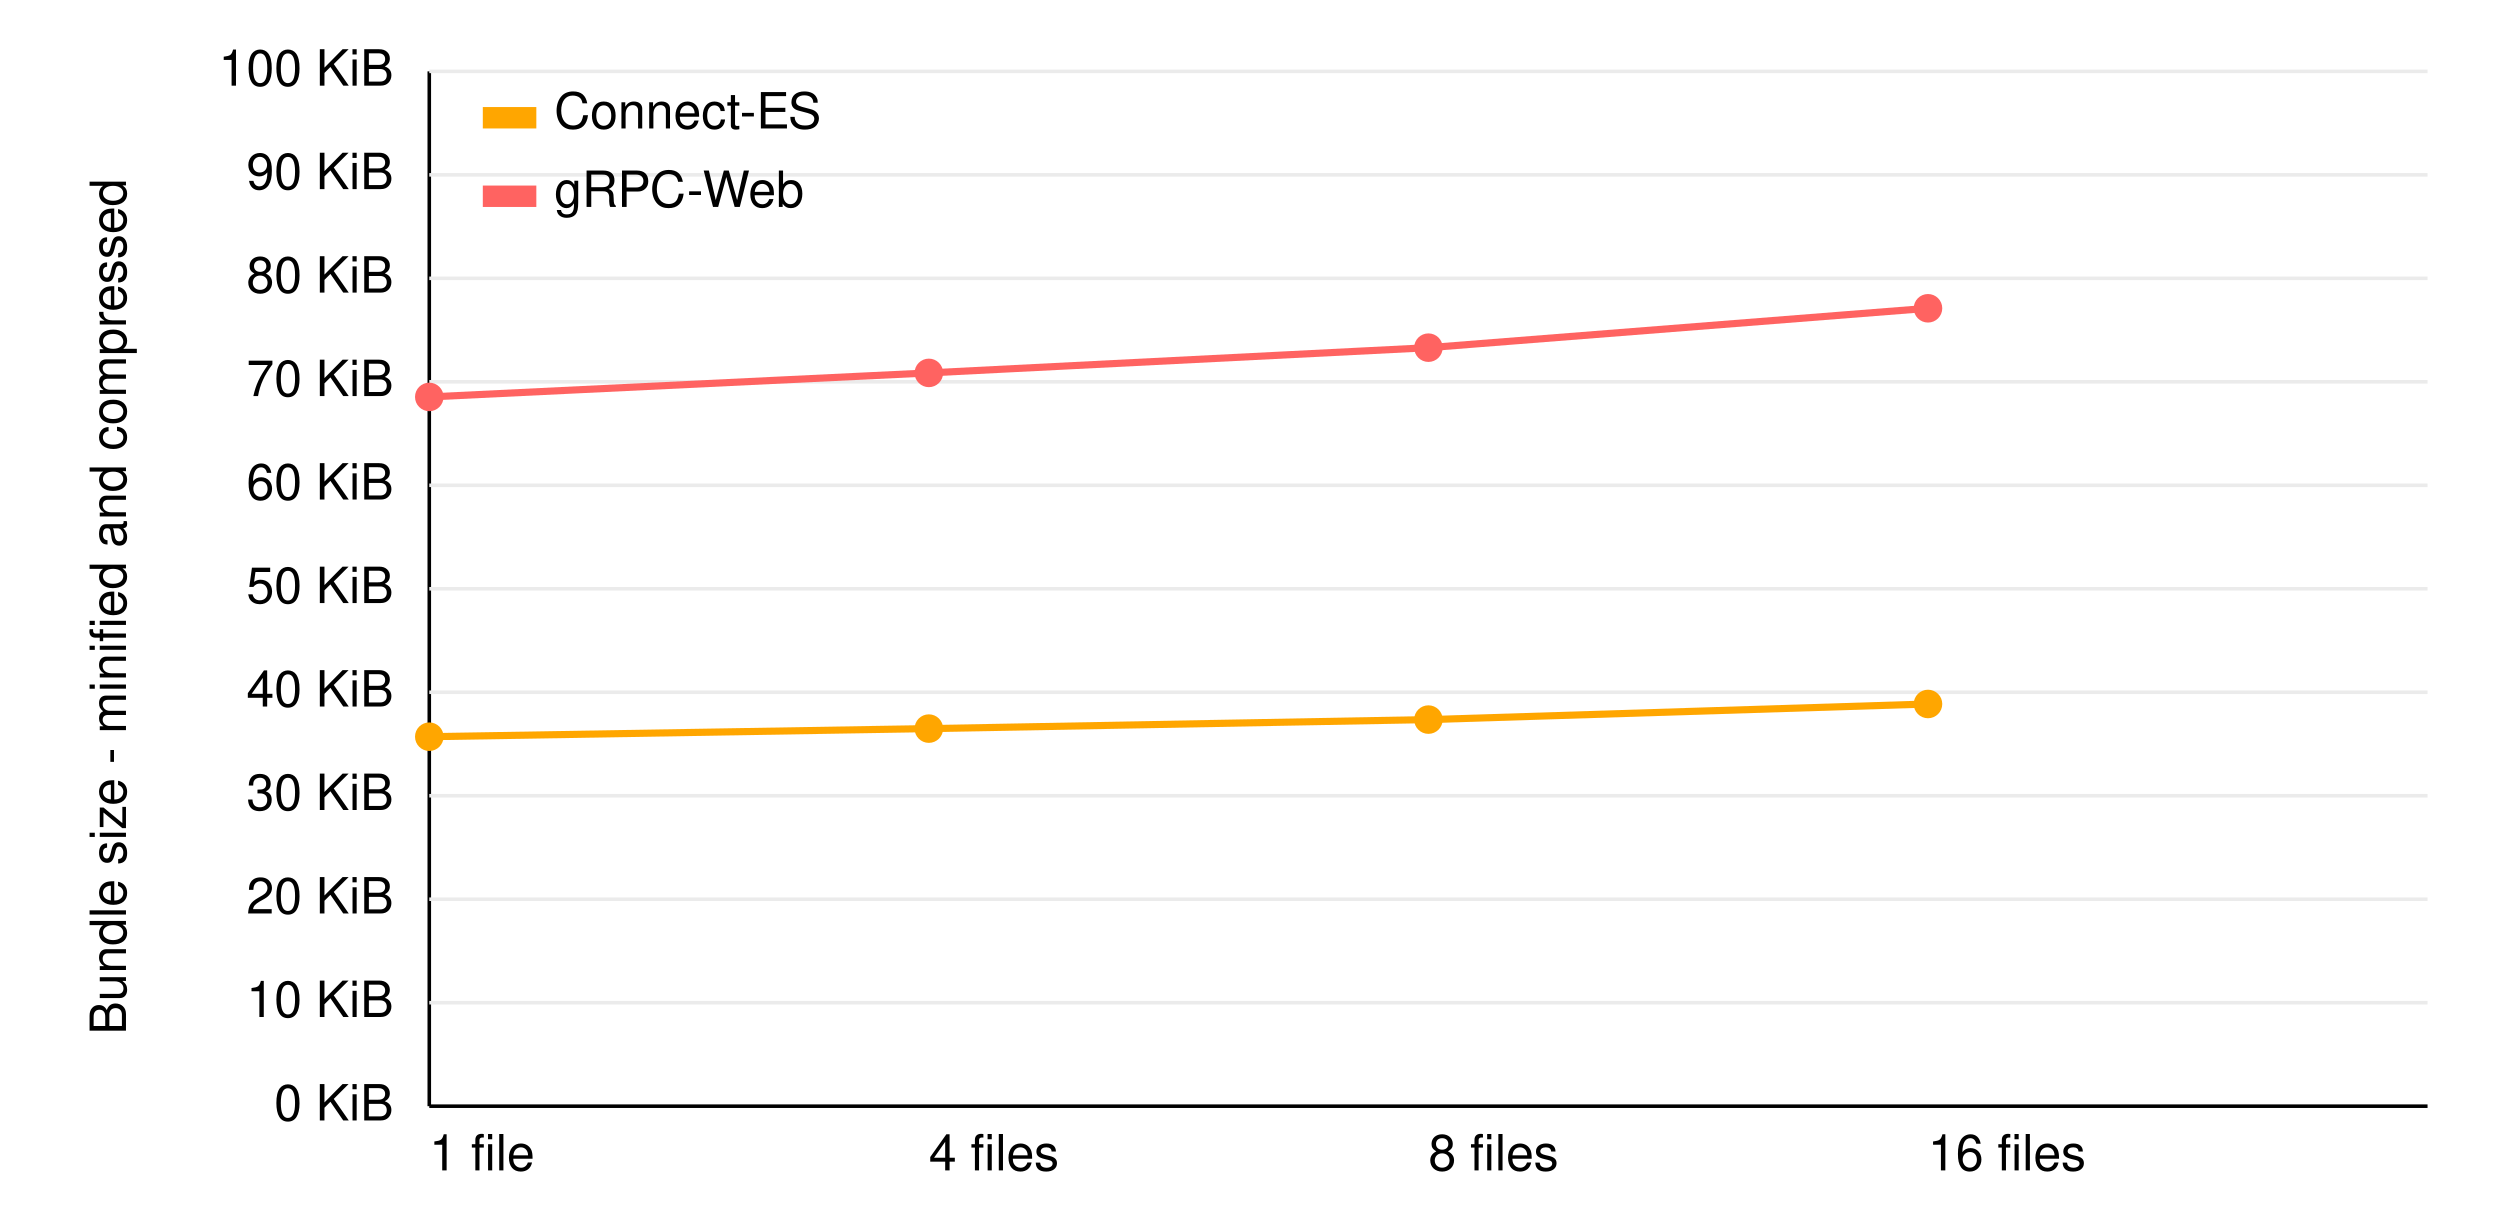
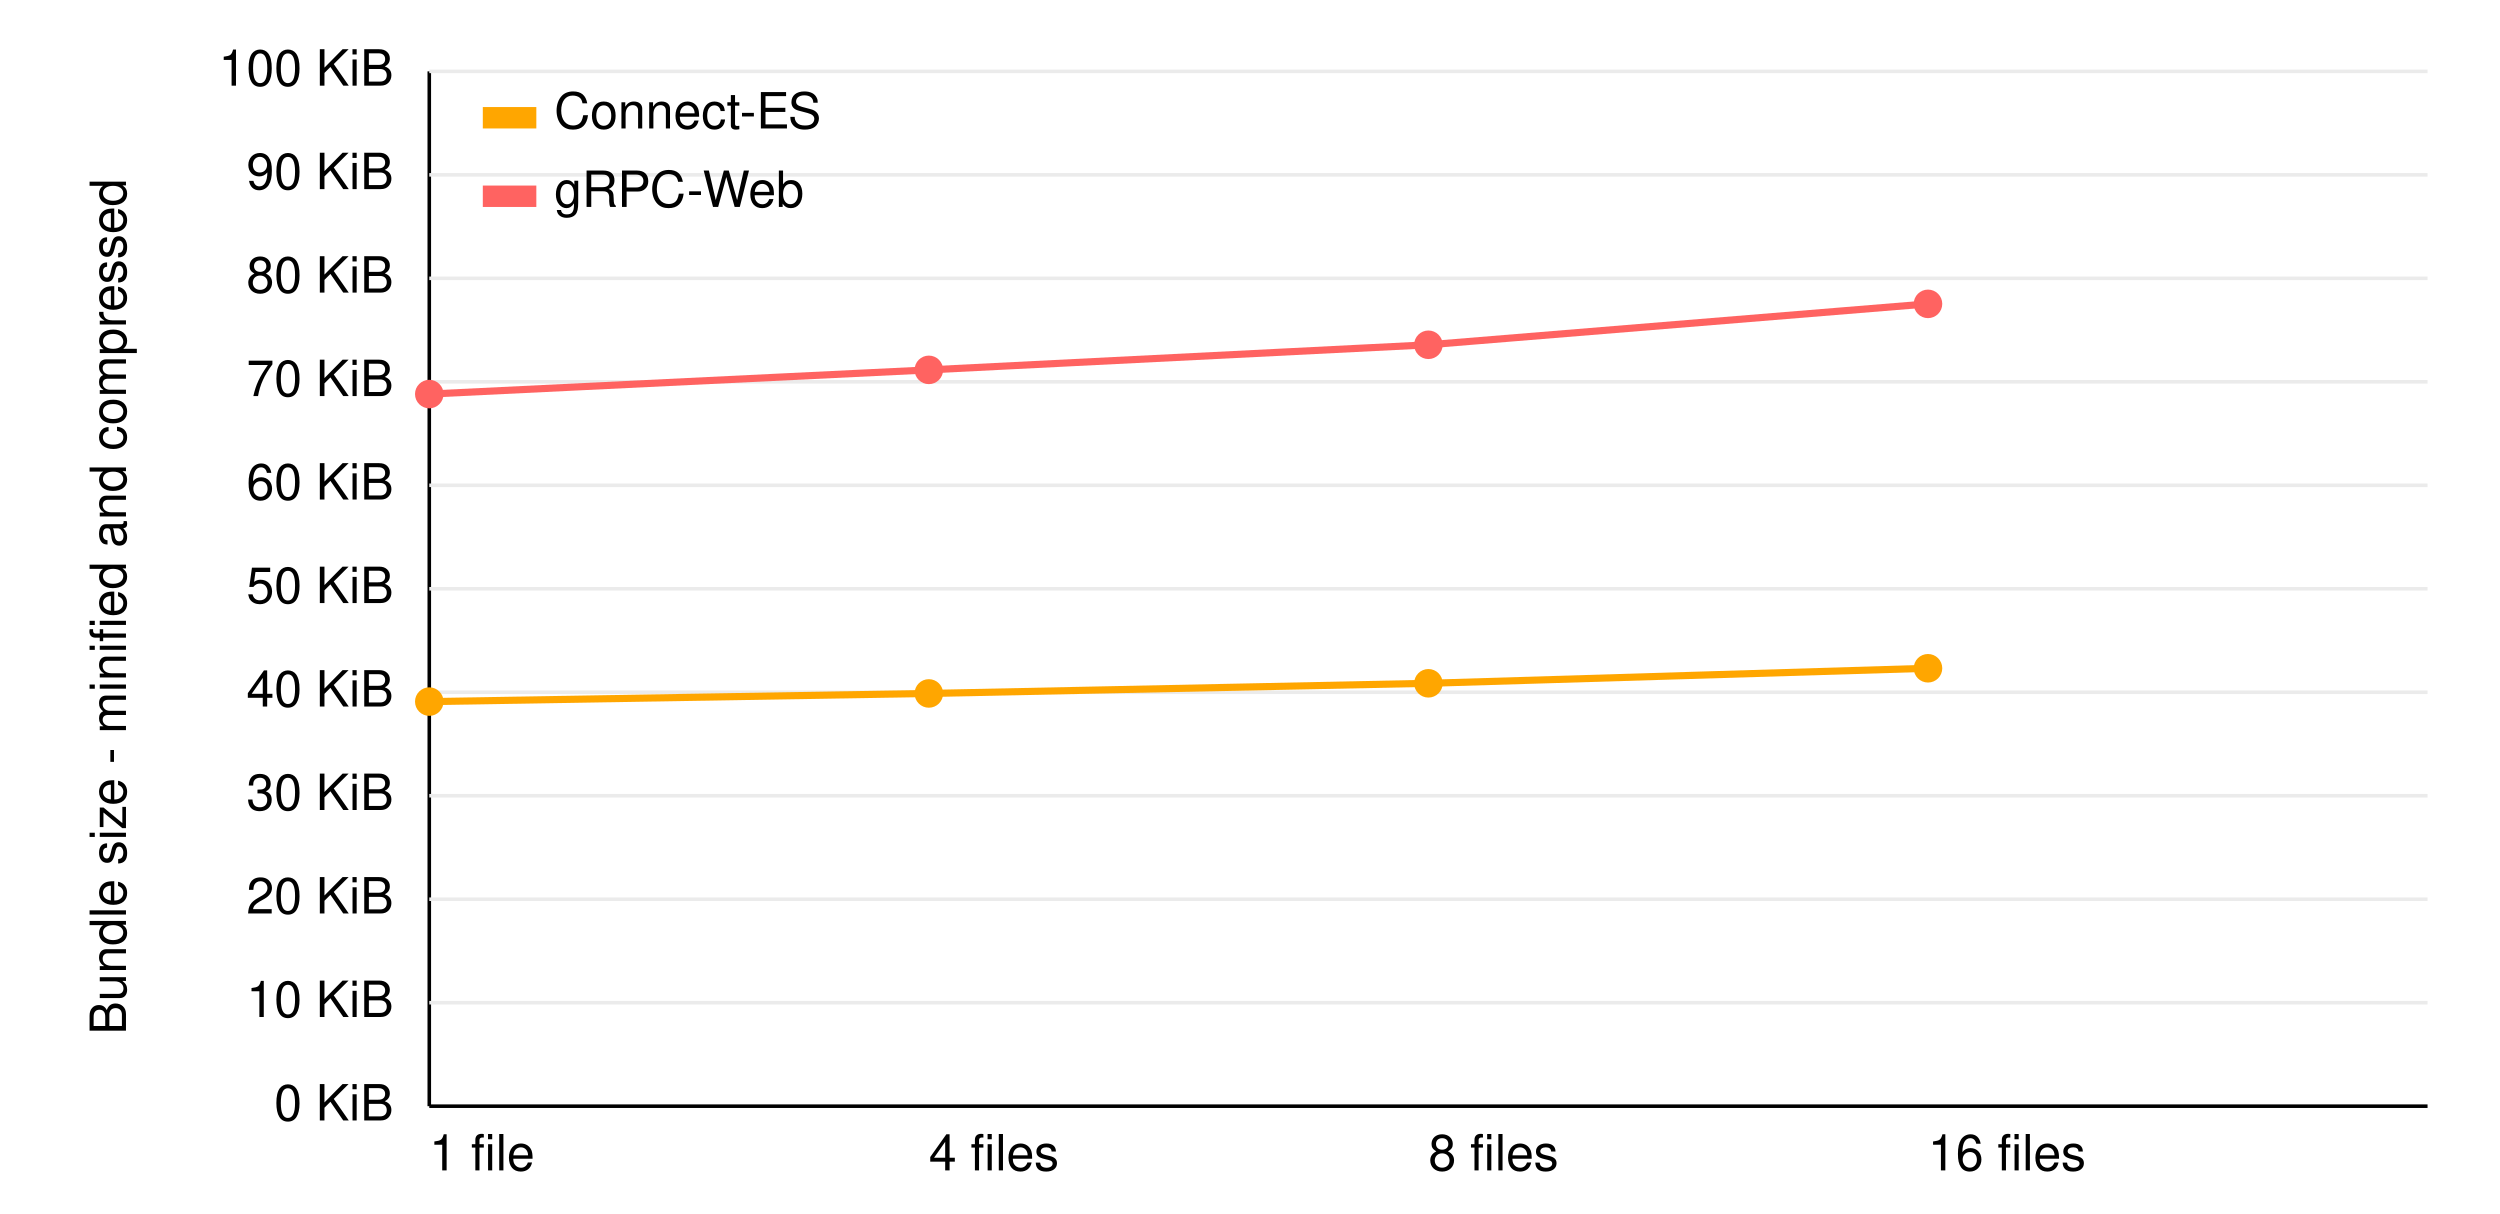
<svg xmlns="http://www.w3.org/2000/svg" version="1.1" width="680px" height="330px" viewBox="0 0 680 340" class="chart">
  <style>
      
      text {
        font: 14px Verdana, Helvetica, Arial, sans-serif;
      }
      
    </style>
  <g transform="translate(110,310)">
    <line y1="0" x2="560" stroke="black" />
    <text x="0" y="18" text-anchor="start">1 file</text>
    <text x="140" y="18" text-anchor="start">4 files</text>
    <text x="280" y="18" text-anchor="start">8 files</text>
    <text x="420" y="18" text-anchor="start">16 files</text>
  </g>
  <g transform="translate(110, 20)">
    <line x1="0" x2="0" y1="0" y2="290" stroke="black" />
    <g transform="rotate(-90), translate(-150,-85)">
      <text text-anchor="middle">Bundle size - minified and compressed</text>
    </g>
    <text x="-10" y="4" text-anchor="end">100 KiB</text>
    <line x1="0" x2="560" y1="0" y2="0" stroke="#ebebeb" />
    <text x="-10" y="33" text-anchor="end">90 KiB</text>
    <line x1="0" x2="560" y1="29" y2="29" stroke="#ebebeb" />
    <text x="-10" y="62" text-anchor="end">80 KiB</text>
    <line x1="0" x2="560" y1="58" y2="58" stroke="#ebebeb" />
    <text x="-10" y="91" text-anchor="end">70 KiB</text>
    <line x1="0" x2="560" y1="87" y2="87" stroke="#ebebeb" />
    <text x="-10" y="120" text-anchor="end">60 KiB</text>
    <line x1="0" x2="560" y1="116" y2="116" stroke="#ebebeb" />
    <text x="-10" y="149" text-anchor="end">50 KiB</text>
    <line x1="0" x2="560" y1="145" y2="145" stroke="#ebebeb" />
    <text x="-10" y="178" text-anchor="end">40 KiB</text>
    <line x1="0" x2="560" y1="174" y2="174" stroke="#ebebeb" />
    <text x="-10" y="207" text-anchor="end">30 KiB</text>
    <line x1="0" x2="560" y1="203" y2="203" stroke="#ebebeb" />
    <text x="-10" y="236" text-anchor="end">20 KiB</text>
    <line x1="0" x2="560" y1="232" y2="232" stroke="#ebebeb" />
    <text x="-10" y="265" text-anchor="end">10 KiB</text>
    <line x1="0" x2="560" y1="261" y2="261" stroke="#ebebeb" />
    <text x="-10" y="294" text-anchor="end">0 KiB</text>
  </g>
  <g transform="translate(110, 20)">
-     <polyline fill="none" stroke="#ffa600" stroke-width="2" points="0,186.455 140,184.187 280,181.661 420,177.285">
+     <polyline fill="none" stroke="#ffa600" stroke-width="2" points="0,176.617 140,174.334 280,171.491 420,167.277">
    </polyline>
-     <circle cx="0" cy="186.455" r="4" fill="#ffa600" />
-     <circle cx="140" cy="184.187" r="4" fill="#ffa600" />
-     <circle cx="280" cy="181.661" r="4" fill="#ffa600" />
-     <circle cx="420" cy="177.285" r="4" fill="#ffa600" />
+     <circle cx="0" cy="176.617" r="4" fill="#ffa600" />
+     <circle cx="140" cy="174.334" r="4" fill="#ffa600" />
+     <circle cx="280" cy="171.491" r="4" fill="#ffa600" />
+     <circle cx="420" cy="167.277" r="4" fill="#ffa600" />
  </g>
  <g transform="translate(110, 20)">
-     <polyline fill="none" stroke="#ff6361" stroke-width="2" points="0,91.237 140,84.502 280,77.431 420,66.397">
+     <polyline fill="none" stroke="#ff6361" stroke-width="2" points="0,90.435 140,83.653 280,76.621 420,65.157">
    </polyline>
-     <circle cx="0" cy="91.237" r="4" fill="#ff6361" />
-     <circle cx="140" cy="84.502" r="4" fill="#ff6361" />
-     <circle cx="280" cy="77.431" r="4" fill="#ff6361" />
-     <circle cx="420" cy="66.397" r="4" fill="#ff6361" />
+     <circle cx="0" cy="90.435" r="4" fill="#ff6361" />
+     <circle cx="140" cy="83.653" r="4" fill="#ff6361" />
+     <circle cx="280" cy="76.621" r="4" fill="#ff6361" />
+     <circle cx="420" cy="65.157" r="4" fill="#ff6361" />
  </g>
  <g transform="translate(125, 30)">
    <g transform="translate(0, 0)">
      <rect width="15" height="6" fill="#ffa600" />
      <text x="20" y="6">Connect-ES</text>
    </g>
    <g transform="translate(0, 22)">
      <rect width="15" height="6" fill="#ff6361" />
      <text x="20" y="6">gRPC-Web</text>
    </g>
  </g>
</svg>
